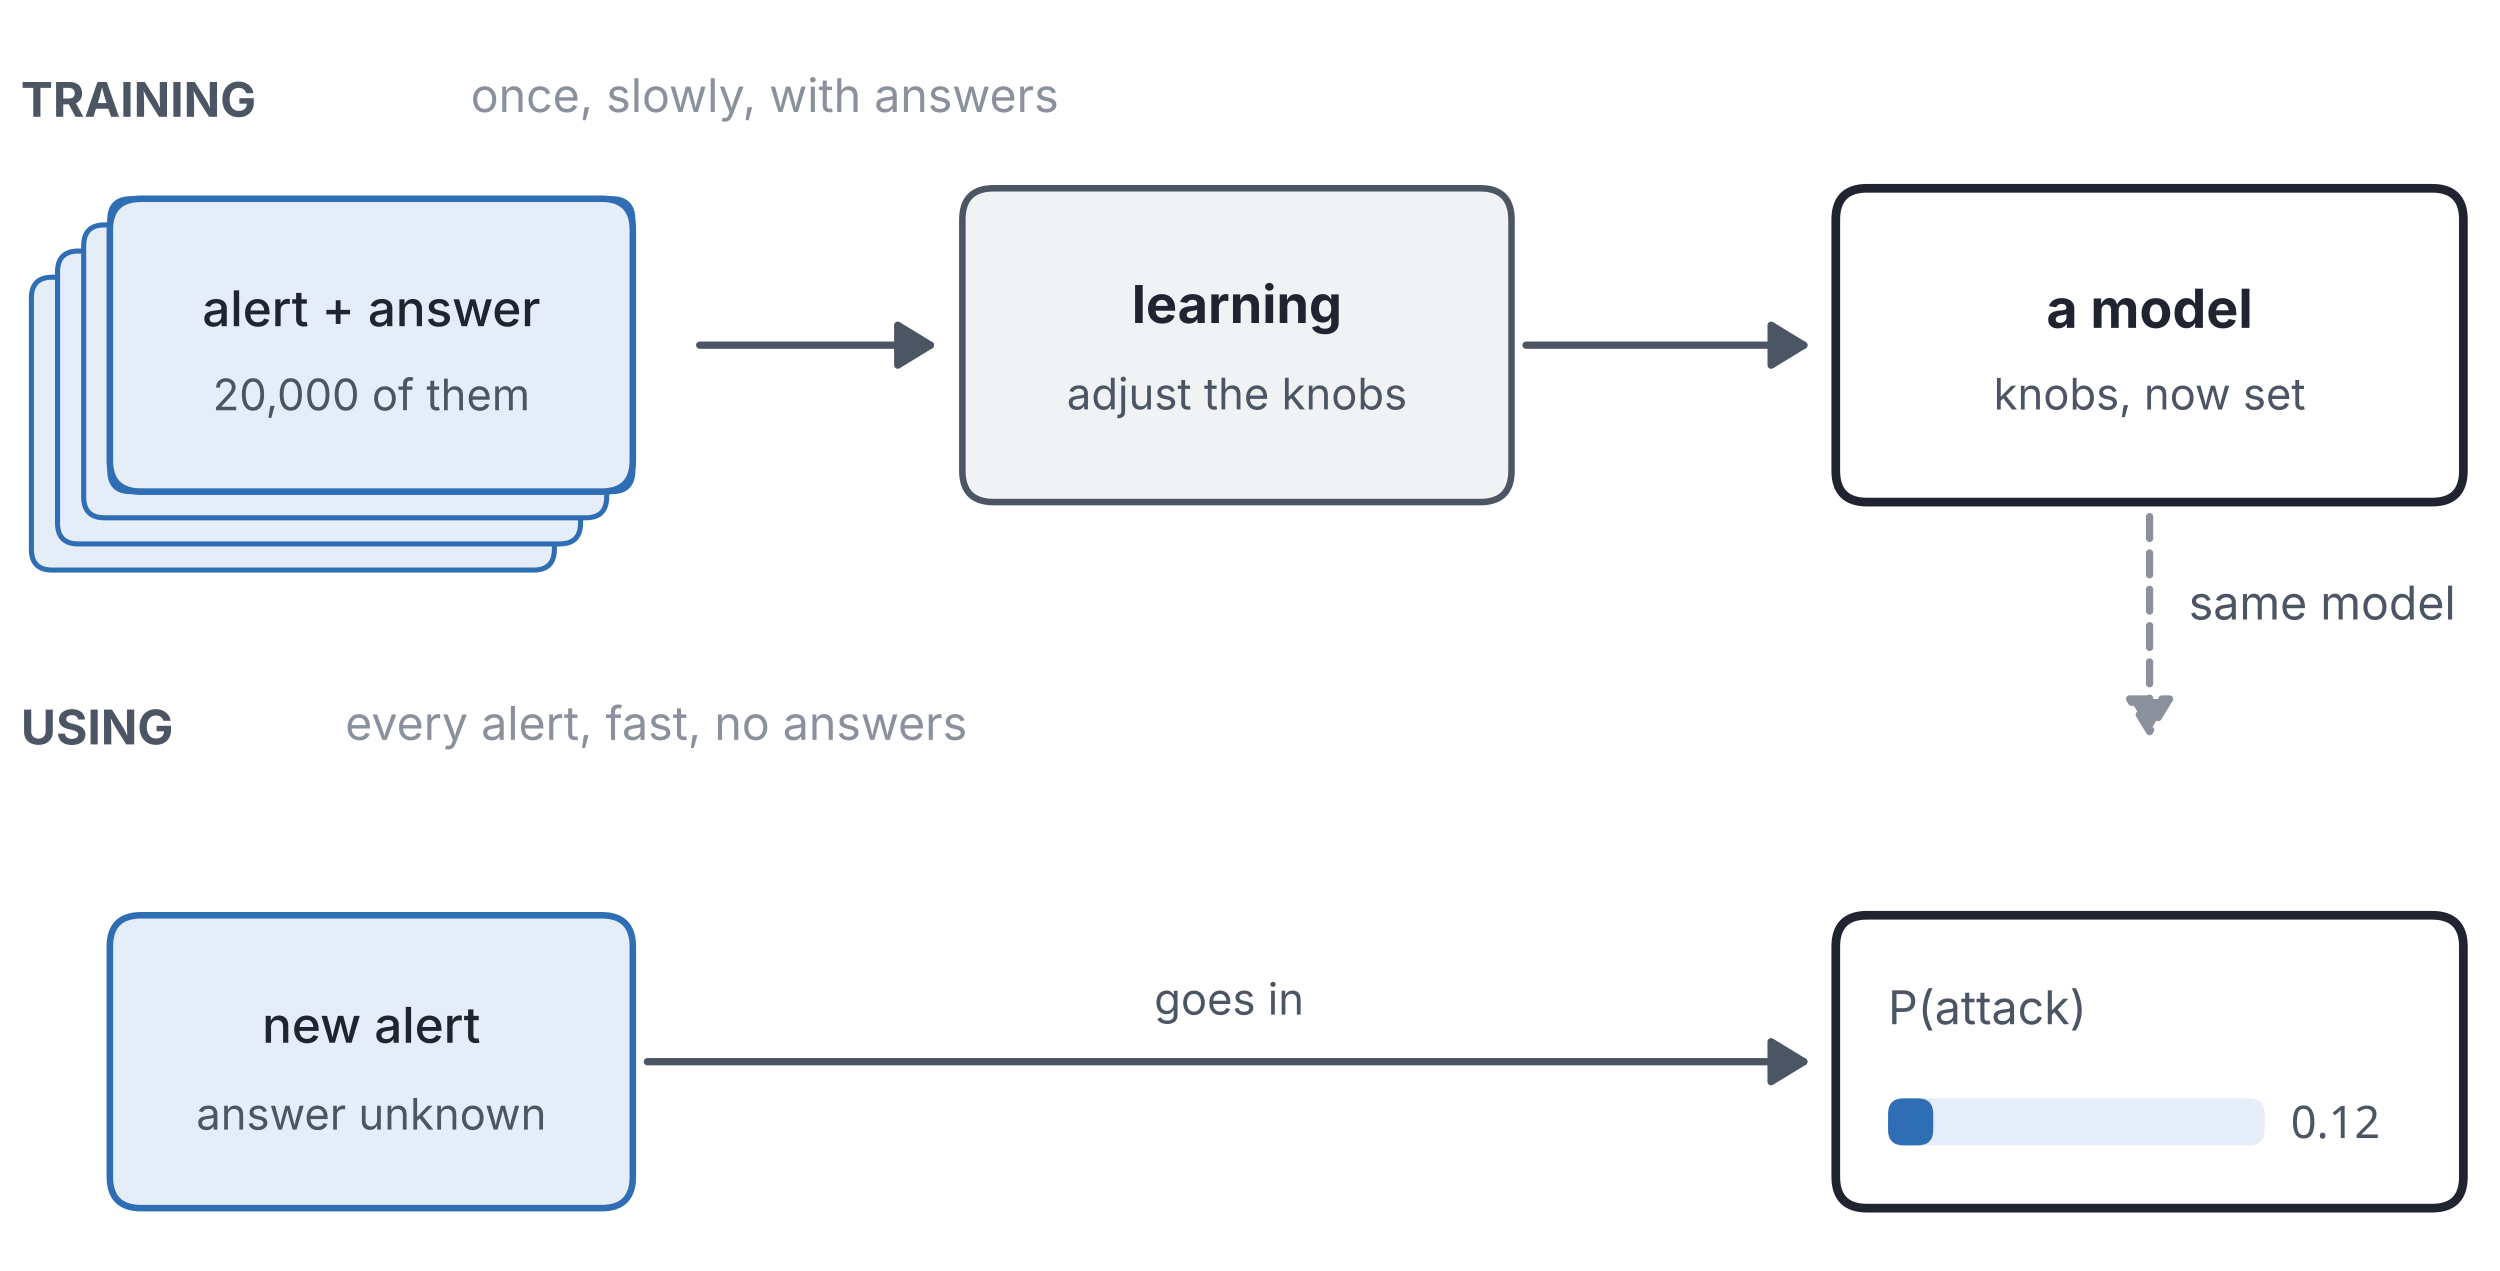
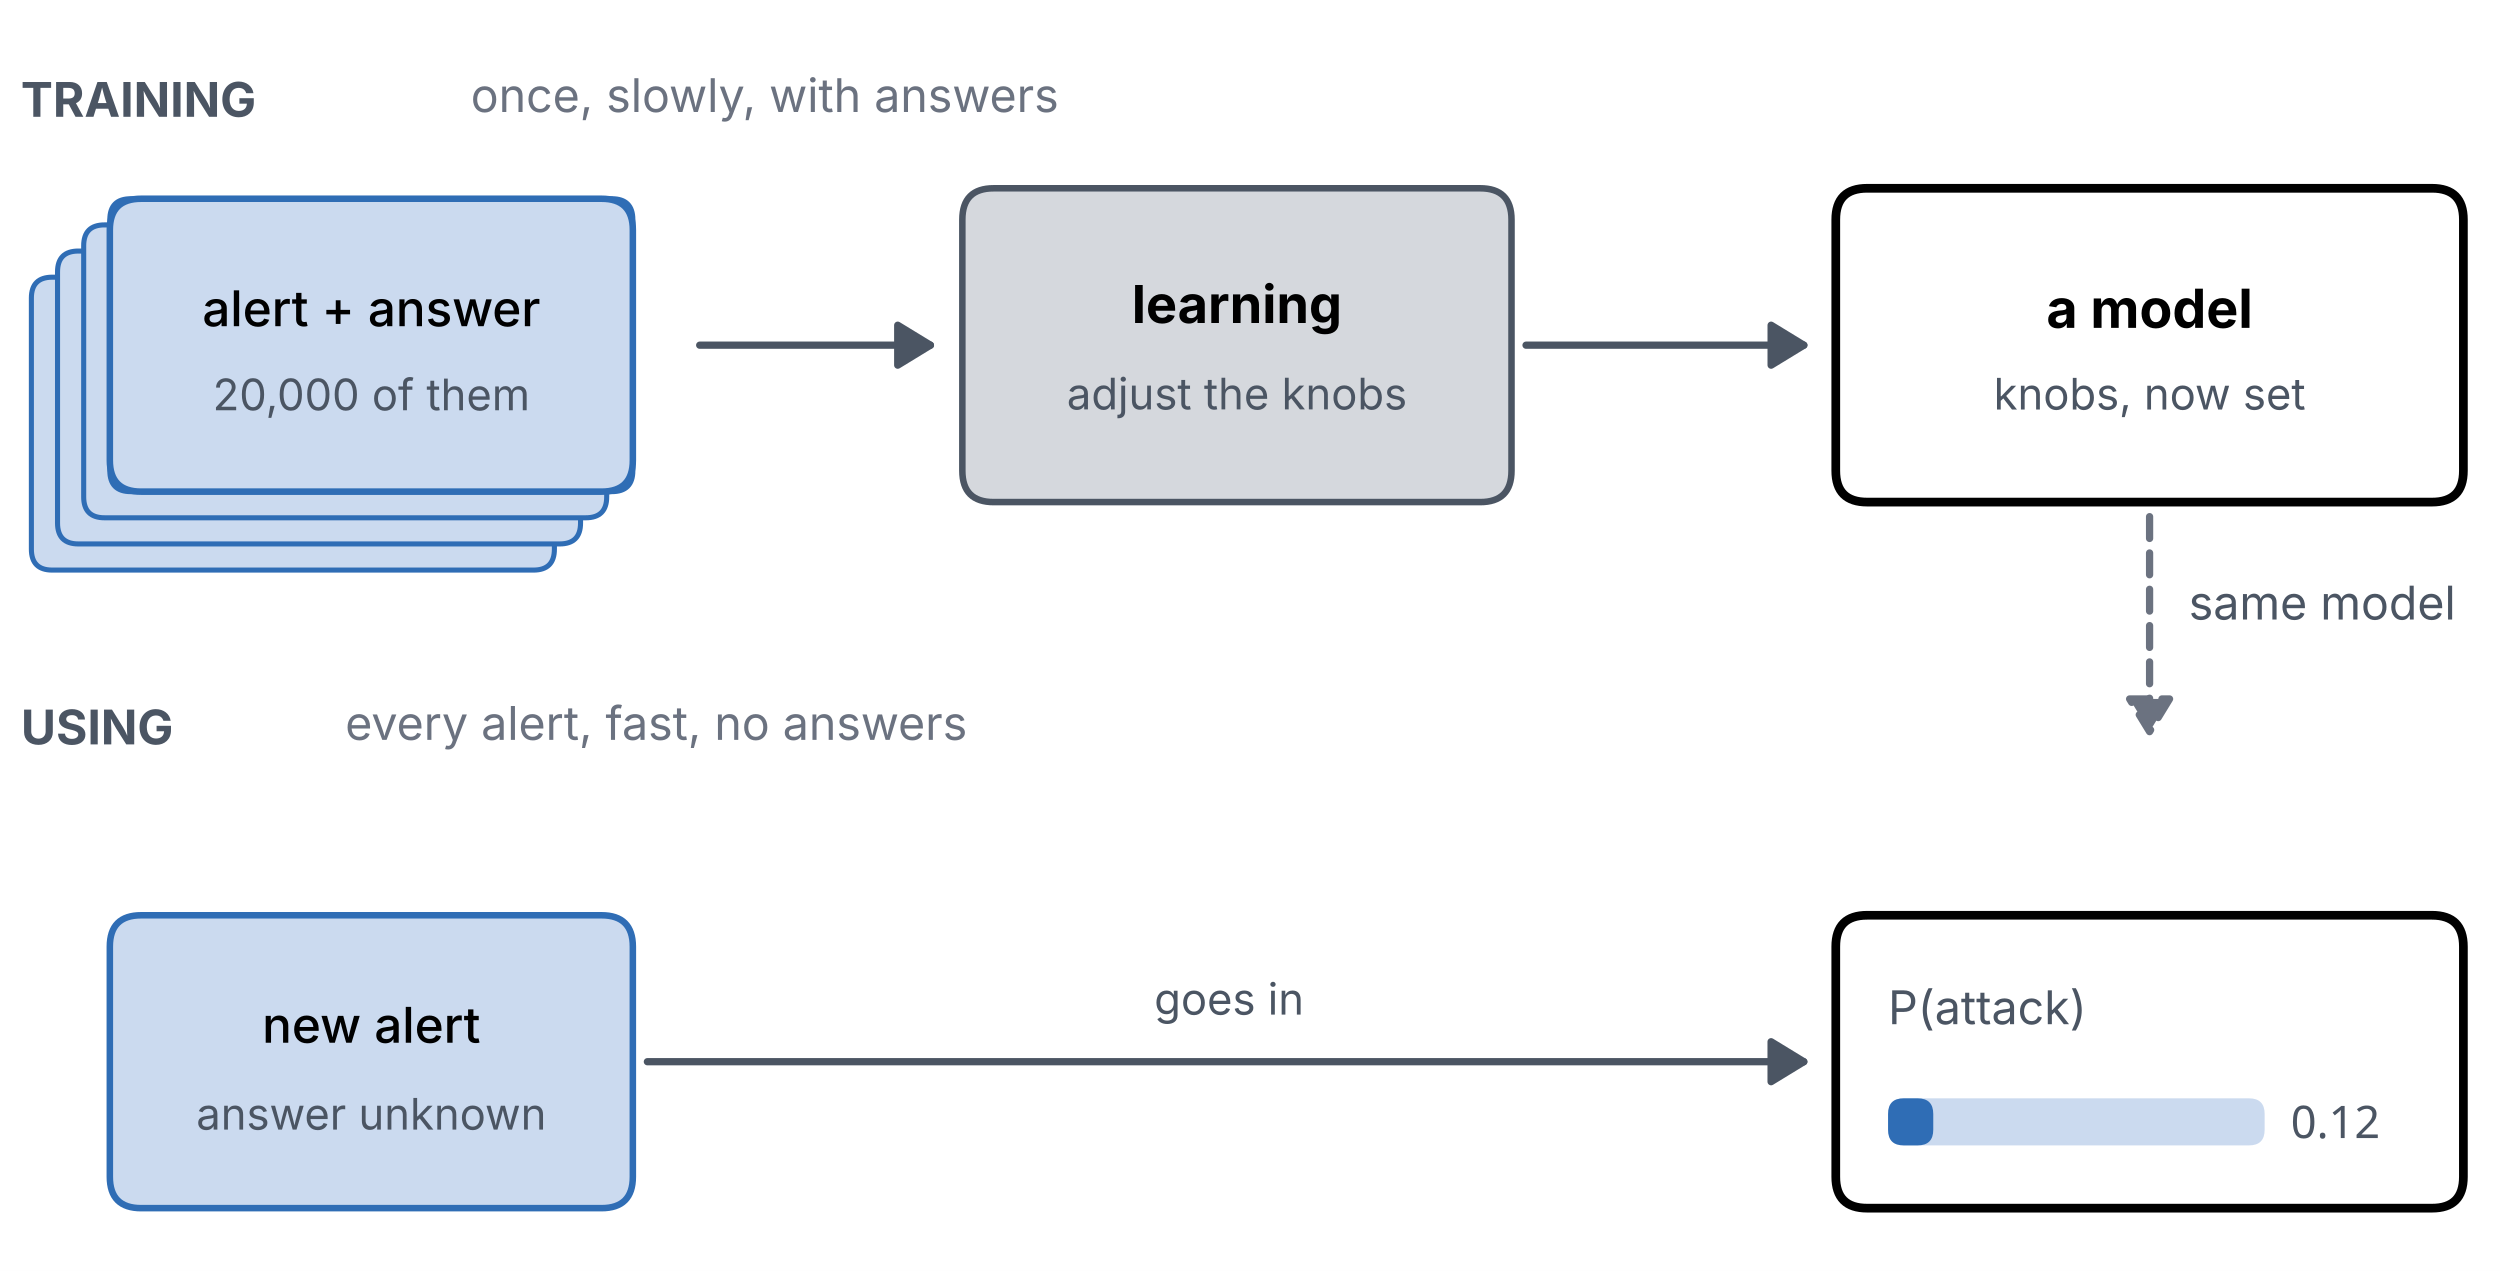
<svg xmlns="http://www.w3.org/2000/svg" width="344.16pt" height="174.96pt" viewBox="0 0 344.16 174.96" version="1.1">
  <defs>
    <style type="text/css">*{stroke-linejoin: round; stroke-linecap: butt}</style>
  </defs>
  <g id="figure_1">
    <g id="patch_1">
      <path d="M 0 174.96  L 344.16 174.96  L 344.16 -0  L 0 -0  z " style="fill: #ffffff" />
    </g>
    <g id="axes_1">
      <g id="patch_2">
-         <path d="M 96.324 47.52  Q 112.684 47.52 128.085 47.52  " clip-path="url(#pf4be7650d4)" style="fill: none; stroke: #4b5563; stroke-linecap: round" />
-         <path d="M 123.585 44.77  L 128.085 47.52  L 123.585 50.27  z " clip-path="url(#pf4be7650d4)" style="fill: #4b5563; stroke: #4b5563; stroke-linecap: round" />
+         <path d="M 96.324 47.52  Q 112.684 47.52 128.085 47.52  " clip-path="url(#pec85603709)" style="fill: none; stroke: #4b5563; stroke-linecap: round" />
+         <path d="M 123.585 44.77  L 128.085 47.52  L 123.585 50.27  z " clip-path="url(#pec85603709)" style="fill: #4b5563; stroke: #4b5563; stroke-linecap: round" />
      </g>
      <g id="patch_3">
-         <path d="M 210.081 47.52  Q 229.681 47.52 248.322 47.52  " clip-path="url(#pf4be7650d4)" style="fill: none; stroke: #4b5563; stroke-linecap: round" />
-         <path d="M 243.822 44.77  L 248.322 47.52  L 243.822 50.27  z " clip-path="url(#pf4be7650d4)" style="fill: #4b5563; stroke: #4b5563; stroke-linecap: round" />
+         <path d="M 210.081 47.52  Q 229.681 47.52 248.322 47.52  " clip-path="url(#pec85603709)" style="fill: none; stroke: #4b5563; stroke-linecap: round" />
+         <path d="M 243.822 44.77  L 248.322 47.52  L 243.822 50.27  z " clip-path="url(#pec85603709)" style="fill: #4b5563; stroke: #4b5563; stroke-linecap: round" />
      </g>
      <g id="patch_4">
-         <path d="M 295.92 71.124  Q 295.92 86.402 295.92 100.722  " clip-path="url(#pf4be7650d4)" style="fill: none; stroke-dasharray: 3,2; stroke-dashoffset: 0; stroke: #8a919c; stroke-linecap: round" />
-         <path d="M 298.67 96.222  L 295.92 100.722  L 293.17 96.222  z " clip-path="url(#pf4be7650d4)" style="fill: #8a919c; stroke-dasharray: 3,2; stroke-dashoffset: 0; stroke: #8a919c; stroke-linecap: round" />
+         <path d="M 295.92 71.124  Q 295.92 86.402 295.92 100.722  " clip-path="url(#pec85603709)" style="fill: none; stroke-dasharray: 3,2; stroke-dashoffset: 0; stroke: #6b7280; stroke-linecap: round" />
+         <path d="M 298.67 96.222  L 295.92 100.722  L 293.17 96.222  z " clip-path="url(#pec85603709)" style="fill: #6b7280; stroke-dasharray: 3,2; stroke-dashoffset: 0; stroke: #6b7280; stroke-linecap: round" />
      </g>
      <g id="patch_5">
-         <path d="M 89.121 146.16  Q 169.199 146.16 248.317 146.16  " clip-path="url(#pf4be7650d4)" style="fill: none; stroke: #4b5563; stroke-linecap: round" />
-         <path d="M 243.817 143.41  L 248.317 146.16  L 243.817 148.91  z " clip-path="url(#pf4be7650d4)" style="fill: #4b5563; stroke: #4b5563; stroke-linecap: round" />
+         <path d="M 89.121 146.16  Q 169.199 146.16 248.317 146.16  " clip-path="url(#pec85603709)" style="fill: none; stroke: #4b5563; stroke-linecap: round" />
+         <path d="M 243.817 143.41  L 248.317 146.16  L 243.817 148.91  z " clip-path="url(#pec85603709)" style="fill: #4b5563; stroke: #4b5563; stroke-linecap: round" />
      </g>
      <g id="patch_6">
-         <path d="M 7.2 78.48  L 73.44 78.48  Q 76.32 78.48 76.32 75.6  L 76.32 41.04  Q 76.32 38.16 73.44 38.16  L 7.2 38.16  Q 4.32 38.16 4.32 41.04  L 4.32 75.6  Q 4.32 78.48 7.2 78.48  z " clip-path="url(#pf4be7650d4)" style="fill: #e4edf8; stroke: #2f6db5; stroke-width: 0.7; stroke-linejoin: miter" />
+         <path d="M 7.2 78.48  L 73.44 78.48  Q 76.32 78.48 76.32 75.6  L 76.32 41.04  Q 76.32 38.16 73.44 38.16  L 7.2 38.16  Q 4.32 38.16 4.32 41.04  L 4.32 75.6  Q 4.32 78.48 7.2 78.48  z " clip-path="url(#pec85603709)" style="fill: #cbdaef; stroke: #2f6db5; stroke-width: 0.7; stroke-linejoin: miter" />
      </g>
      <g id="patch_7">
-         <path d="M 10.8 74.88  L 77.04 74.88  Q 79.92 74.88 79.92 72  L 79.92 37.44  Q 79.92 34.56 77.04 34.56  L 10.8 34.56  Q 7.92 34.56 7.92 37.44  L 7.92 72  Q 7.92 74.88 10.8 74.88  z " clip-path="url(#pf4be7650d4)" style="fill: #e4edf8; stroke: #2f6db5; stroke-width: 0.7; stroke-linejoin: miter" />
+         <path d="M 10.8 74.88  L 77.04 74.88  Q 79.92 74.88 79.92 72  L 79.92 37.44  Q 79.92 34.56 77.04 34.56  L 10.8 34.56  Q 7.92 34.56 7.92 37.44  L 7.92 72  Q 7.92 74.88 10.8 74.88  z " clip-path="url(#pec85603709)" style="fill: #cbdaef; stroke: #2f6db5; stroke-width: 0.7; stroke-linejoin: miter" />
      </g>
      <g id="patch_8">
-         <path d="M 14.4 71.28  L 80.64 71.28  Q 83.52 71.28 83.52 68.4  L 83.52 33.84  Q 83.52 30.96 80.64 30.96  L 14.4 30.96  Q 11.52 30.96 11.52 33.84  L 11.52 68.4  Q 11.52 71.28 14.4 71.28  z " clip-path="url(#pf4be7650d4)" style="fill: #e4edf8; stroke: #2f6db5; stroke-width: 0.7; stroke-linejoin: miter" />
+         <path d="M 14.4 71.28  L 80.64 71.28  Q 83.52 71.28 83.52 68.4  L 83.52 33.84  Q 83.52 30.96 80.64 30.96  L 14.4 30.96  Q 11.52 30.96 11.52 33.84  L 11.52 68.4  Q 11.52 71.28 14.4 71.28  z " clip-path="url(#pec85603709)" style="fill: #cbdaef; stroke: #2f6db5; stroke-width: 0.7; stroke-linejoin: miter" />
      </g>
      <g id="patch_9">
-         <path d="M 18 67.68  L 84.24 67.68  Q 87.12 67.68 87.12 64.8  L 87.12 30.24  Q 87.12 27.36 84.24 27.36  L 18 27.36  Q 15.12 27.36 15.12 30.24  L 15.12 64.8  Q 15.12 67.68 18 67.68  z " clip-path="url(#pf4be7650d4)" style="fill: #e4edf8; stroke: #2f6db5; stroke-width: 0.7; stroke-linejoin: miter" />
+         <path d="M 18 67.68  L 84.24 67.68  Q 87.12 67.68 87.12 64.8  L 87.12 30.24  Q 87.12 27.36 84.24 27.36  L 18 27.36  Q 15.12 27.36 15.12 30.24  L 15.12 64.8  Q 15.12 67.68 18 67.68  z " clip-path="url(#pec85603709)" style="fill: #cbdaef; stroke: #2f6db5; stroke-width: 0.7; stroke-linejoin: miter" />
      </g>
      <g id="patch_10">
-         <path d="M 19.44 67.68  L 82.8 67.68  Q 87.12 67.68 87.12 63.36  L 87.12 31.68  Q 87.12 27.36 82.8 27.36  L 19.44 27.36  Q 15.12 27.36 15.12 31.68  L 15.12 63.36  Q 15.12 67.68 19.44 67.68  z " clip-path="url(#pf4be7650d4)" style="fill: #e4edf8; stroke: #2f6db5; stroke-width: 0.9; stroke-linejoin: miter" />
+         <path d="M 19.44 67.68  L 82.8 67.68  Q 87.12 67.68 87.12 63.36  L 87.12 31.68  Q 87.12 27.36 82.8 27.36  L 19.44 27.36  Q 15.12 27.36 15.12 31.68  L 15.12 63.36  Q 15.12 67.68 19.44 67.68  z " clip-path="url(#pec85603709)" style="fill: #cbdaef; stroke: #2f6db5; stroke-width: 0.9; stroke-linejoin: miter" />
      </g>
      <g id="patch_11">
-         <path d="M 136.8 69.12  L 203.76 69.12  Q 208.08 69.12 208.08 64.8  L 208.08 30.24  Q 208.08 25.92 203.76 25.92  L 136.8 25.92  Q 132.48 25.92 132.48 30.24  L 132.48 64.8  Q 132.48 69.12 136.8 69.12  z " clip-path="url(#pf4be7650d4)" style="fill: #f1f2f4; stroke: #4b5563; stroke-width: 0.9; stroke-linejoin: miter" />
+         <path d="M 136.8 69.12  L 203.76 69.12  Q 208.08 69.12 208.08 64.8  L 208.08 30.24  Q 208.08 25.92 203.76 25.92  L 136.8 25.92  Q 132.48 25.92 132.48 30.24  L 132.48 64.8  Q 132.48 69.12 136.8 69.12  z " clip-path="url(#pec85603709)" style="fill: #d5d8dd; stroke: #4b5563; stroke-width: 0.9; stroke-linejoin: miter" />
      </g>
      <g id="patch_12">
-         <path d="M 257.04 69.12  L 334.8 69.12  Q 339.12 69.12 339.12 64.8  L 339.12 30.24  Q 339.12 25.92 334.8 25.92  L 257.04 25.92  Q 252.72 25.92 252.72 30.24  L 252.72 64.8  Q 252.72 69.12 257.04 69.12  z " clip-path="url(#pf4be7650d4)" style="fill: #ffffff; stroke: #1f2430; stroke-width: 1.2; stroke-linejoin: miter" />
+         <path d="M 257.04 69.12  L 334.8 69.12  Q 339.12 69.12 339.12 64.8  L 339.12 30.24  Q 339.12 25.92 334.8 25.92  L 257.04 25.92  Q 252.72 25.92 252.72 30.24  L 252.72 64.8  Q 252.72 69.12 257.04 69.12  z " clip-path="url(#pec85603709)" style="fill: #ffffff; stroke: #000000; stroke-width: 1.2; stroke-linejoin: miter" />
      </g>
      <g id="patch_13">
-         <path d="M 19.44 166.32  L 82.8 166.32  Q 87.12 166.32 87.12 162  L 87.12 130.32  Q 87.12 126 82.8 126  L 19.44 126  Q 15.12 126 15.12 130.32  L 15.12 162  Q 15.12 166.32 19.44 166.32  z " clip-path="url(#pf4be7650d4)" style="fill: #e4edf8; stroke: #2f6db5; stroke-width: 0.9; stroke-linejoin: miter" />
+         <path d="M 19.44 166.32  L 82.8 166.32  Q 87.12 166.32 87.12 162  L 87.12 130.32  Q 87.12 126 82.8 126  L 19.44 126  Q 15.12 126 15.12 130.32  L 15.12 162  Q 15.12 166.32 19.44 166.32  z " clip-path="url(#pec85603709)" style="fill: #cbdaef; stroke: #2f6db5; stroke-width: 0.9; stroke-linejoin: miter" />
      </g>
      <g id="patch_14">
-         <path d="M 257.04 166.32  L 334.8 166.32  Q 339.12 166.32 339.12 162  L 339.12 130.32  Q 339.12 126 334.8 126  L 257.04 126  Q 252.72 126 252.72 130.32  L 252.72 162  Q 252.72 166.32 257.04 166.32  z " clip-path="url(#pf4be7650d4)" style="fill: #ffffff; stroke: #1f2430; stroke-width: 1.2; stroke-linejoin: miter" />
+         <path d="M 257.04 166.32  L 334.8 166.32  Q 339.12 166.32 339.12 162  L 339.12 130.32  Q 339.12 126 334.8 126  L 257.04 126  Q 252.72 126 252.72 130.32  L 252.72 162  Q 252.72 166.32 257.04 166.32  z " clip-path="url(#pec85603709)" style="fill: #ffffff; stroke: #000000; stroke-width: 1.2; stroke-linejoin: miter" />
      </g>
      <g id="patch_15">
-         <path d="M 262.08 157.68  L 309.6 157.68  Q 311.76 157.68 311.76 155.52  L 311.76 153.36  Q 311.76 151.2 309.6 151.2  L 262.08 151.2  Q 259.92 151.2 259.92 153.36  L 259.92 155.52  Q 259.92 157.68 262.08 157.68  z " clip-path="url(#pf4be7650d4)" style="fill: #e4edf8" />
+         <path d="M 262.08 157.68  L 309.6 157.68  Q 311.76 157.68 311.76 155.52  L 311.76 153.36  Q 311.76 151.2 309.6 151.2  L 262.08 151.2  Q 259.92 151.2 259.92 153.36  L 259.92 155.52  Q 259.92 157.68 262.08 157.68  z " clip-path="url(#pec85603709)" style="fill: #cbdaef" />
      </g>
      <g id="text_1">
        <text style="font-weight: 700; font-size: 6.6px; font-family: 'Inter'; text-anchor: start; fill: #4b5563" x="2.88" y="16.081" transform="rotate(-0 2.88 16.08075)">TRAINING</text>
      </g>
      <g id="text_2">
-         <text style="font-size: 6.4px; font-family: 'Inter'; text-anchor: start; fill: #8a919c" x="64.8" y="15.419" transform="rotate(-0 64.8 15.419)">once, slowly, with answers</text>
+         <text style="font-size: 6.4px; font-family: 'Inter'; text-anchor: start; fill: #6b7280" x="64.8" y="15.419" transform="rotate(-0 64.8 15.419)">once, slowly, with answers</text>
      </g>
      <g id="text_3">
        <text style="font-weight: 700; font-size: 6.6px; font-family: 'Inter'; text-anchor: start; fill: #4b5563" x="2.88" y="102.478" transform="rotate(-0 2.88 102.4777)">USING</text>
      </g>
      <g id="text_4">
-         <text style="font-size: 6.4px; font-family: 'Inter'; text-anchor: start; fill: #8a919c" x="47.52" y="101.852" transform="rotate(-0 47.52 101.852)">every alert, fast, no answers</text>
+         <text style="font-size: 6.4px; font-family: 'Inter'; text-anchor: start; fill: #6b7280" x="47.52" y="101.852" transform="rotate(-0 47.52 101.852)">every alert, fast, no answers</text>
      </g>
      <g id="text_5">
-         <text style="font-weight: 500; font-size: 6.8px; font-family: 'Inter'; text-anchor: middle; fill: #1f2430" x="51.12" y="44.912" transform="rotate(-0 51.12 44.91206)">alert + answer</text>
+         <text style="font-weight: 500; font-size: 6.8px; font-family: 'Inter'; text-anchor: middle" x="51.12" y="44.912" transform="rotate(-0 51.12 44.91206)">alert + answer</text>
      </g>
      <g id="text_6">
        <text style="font-size: 6px; font-family: 'Inter'; text-anchor: middle; fill: #4b5563" x="51.12" y="56.479" transform="rotate(-0 51.12 56.47922)">20,000 of them</text>
      </g>
      <g id="text_7">
-         <text style="font-weight: 700; font-size: 7.2px; font-family: 'Inter'; text-anchor: middle; fill: #1f2430" x="170.28" y="44.467" transform="rotate(-0 170.28 44.46675)">learning</text>
+         <text style="font-weight: 700; font-size: 7.2px; font-family: 'Inter'; text-anchor: middle" x="170.28" y="44.467" transform="rotate(-0 170.28 44.46675)">learning</text>
      </g>
      <g id="text_8">
        <text style="font-size: 6px; font-family: 'Inter'; text-anchor: middle; fill: #4b5563" x="170.28" y="56.362" transform="rotate(-0 170.28 56.36203)">adjust the knobs</text>
      </g>
      <g id="text_9">
-         <text style="font-weight: 700; font-size: 7.4px; font-family: 'Inter'; text-anchor: middle; fill: #1f2430" x="295.92" y="45.132" transform="rotate(-0 295.92 45.13186)">a model</text>
+         <text style="font-weight: 700; font-size: 7.4px; font-family: 'Inter'; text-anchor: middle" x="295.92" y="45.132" transform="rotate(-0 295.92 45.13186)">a model</text>
      </g>
      <g id="text_10">
        <text style="font-size: 6px; font-family: 'Inter'; text-anchor: middle; fill: #4b5563" x="295.92" y="56.377" transform="rotate(-0 295.92 56.37656)">knobs, now set</text>
      </g>
      <g id="text_11">
        <text style="font-size: 6.4px; font-family: 'Inter'; text-anchor: middle; fill: #4b5563" x="319.68" y="85.288" transform="rotate(-0 319.68 85.28825)">same model</text>
      </g>
      <g id="text_12">
-         <text style="font-weight: 500; font-size: 6.8px; font-family: 'Inter'; text-anchor: middle; fill: #1f2430" x="51.12" y="143.552" transform="rotate(-0 51.12 143.5521)">new alert</text>
+         <text style="font-weight: 500; font-size: 6.8px; font-family: 'Inter'; text-anchor: middle" x="51.12" y="143.552" transform="rotate(-0 51.12 143.5521)">new alert</text>
      </g>
      <g id="text_13">
        <text style="font-size: 6px; font-family: 'Inter'; text-anchor: middle; fill: #4b5563" x="51.12" y="155.505" transform="rotate(-0 51.12 155.5045)">answer unknown</text>
      </g>
      <g id="text_14">
        <text style="font-size: 6px; font-family: 'Inter'; text-anchor: middle; fill: #4b5563" x="169.2" y="139.673" transform="rotate(-0 169.2 139.6727)">goes in</text>
      </g>
      <g id="text_15">
        <text style="font-size: 6.4px; font-family: 'Inter'; text-anchor: start; fill: #4b5563" x="259.92" y="140.994" transform="rotate(-0 259.92 140.9945)">P(attack)</text>
      </g>
      <g id="patch_16">
-         <path d="M 262.08 157.68  L 263.981 157.68  Q 266.141 157.68 266.141 155.52  L 266.141 153.36  Q 266.141 151.2 263.981 151.2  L 262.08 151.2  Q 259.92 151.2 259.92 153.36  L 259.92 155.52  Q 259.92 157.68 262.08 157.68  z " clip-path="url(#pf4be7650d4)" style="fill: #2f6db5" />
+         <path d="M 262.08 157.68  L 263.981 157.68  Q 266.141 157.68 266.141 155.52  L 266.141 153.36  Q 266.141 151.2 263.981 151.2  L 262.08 151.2  Q 259.92 151.2 259.92 153.36  L 259.92 155.52  Q 259.92 157.68 262.08 157.68  z " clip-path="url(#pec85603709)" style="fill: #2f6db5" />
      </g>
      <g id="text_16">
        <text style="font-size: 6.2px; font-family: 'JetBrains Mono'; text-anchor: start; fill: #4b5563" x="315.36" y="156.672" transform="rotate(-0 315.36 156.672)">0.12</text>
      </g>
    </g>
  </g>
  <defs>
-     <clipPath id="pf4be7650d4">
+     <clipPath id="pec85603709">
      <rect x="2.88" y="2.88" width="338.4" height="169.2" />
    </clipPath>
  </defs>
</svg>
